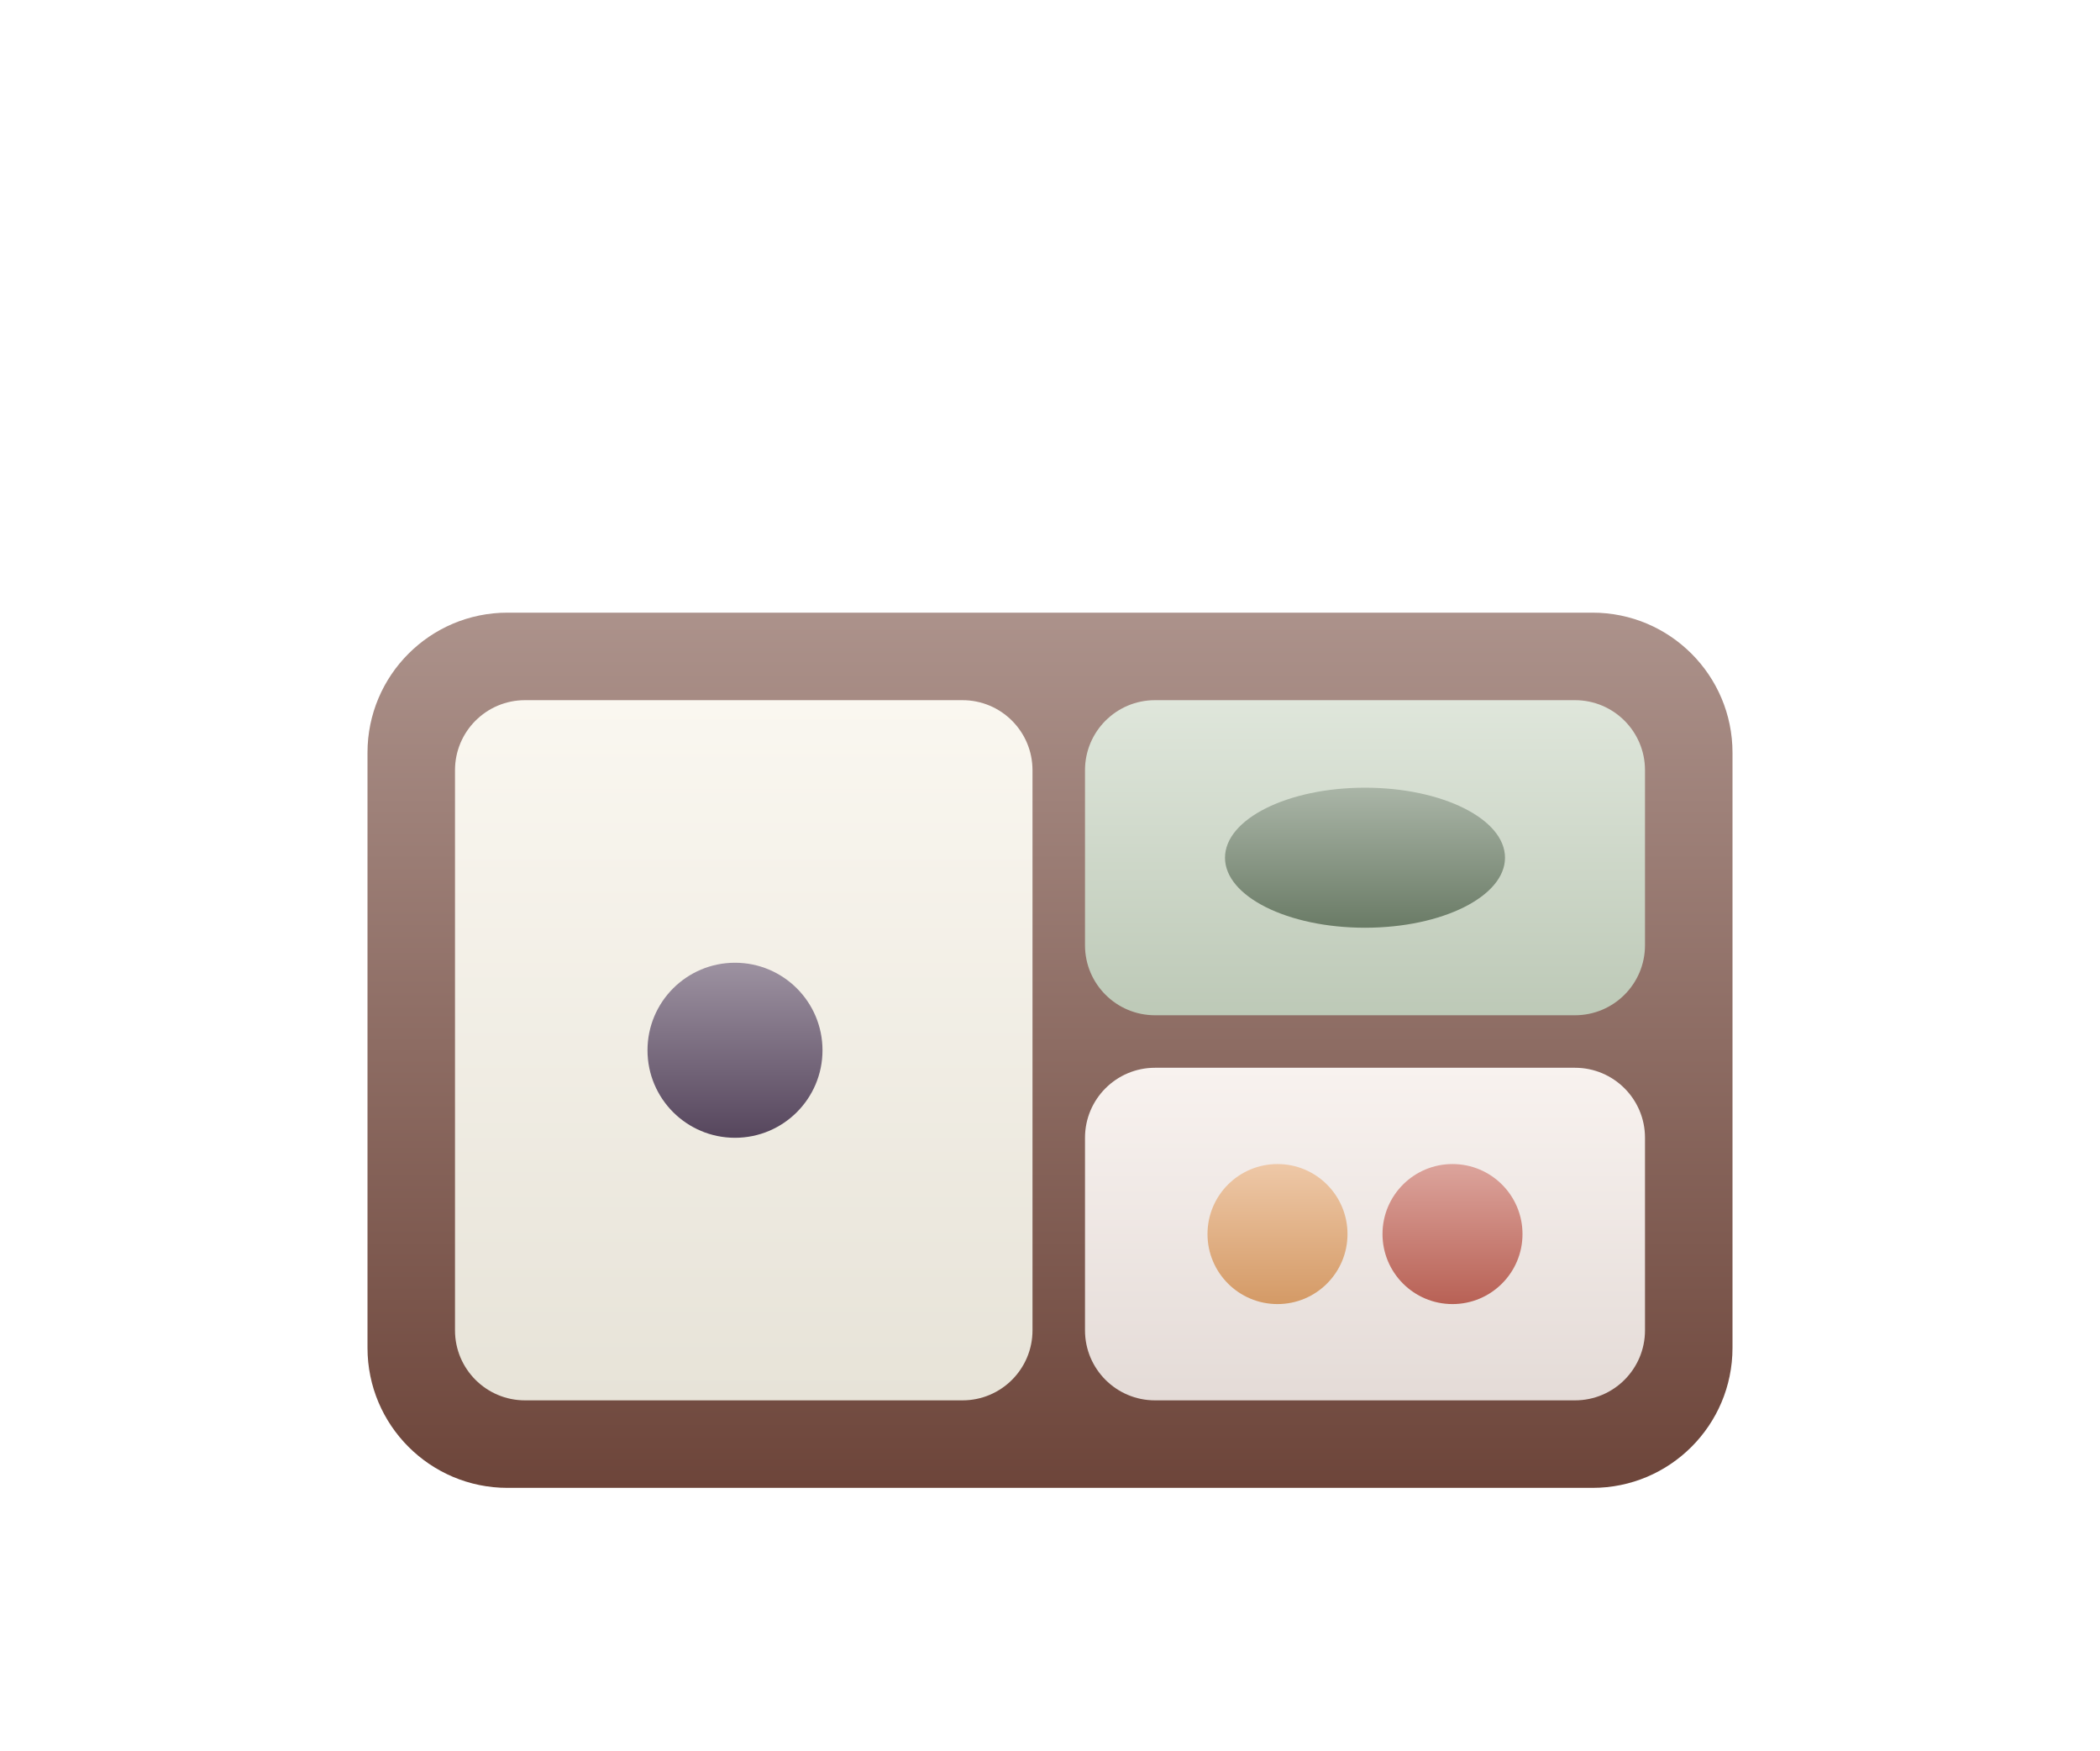
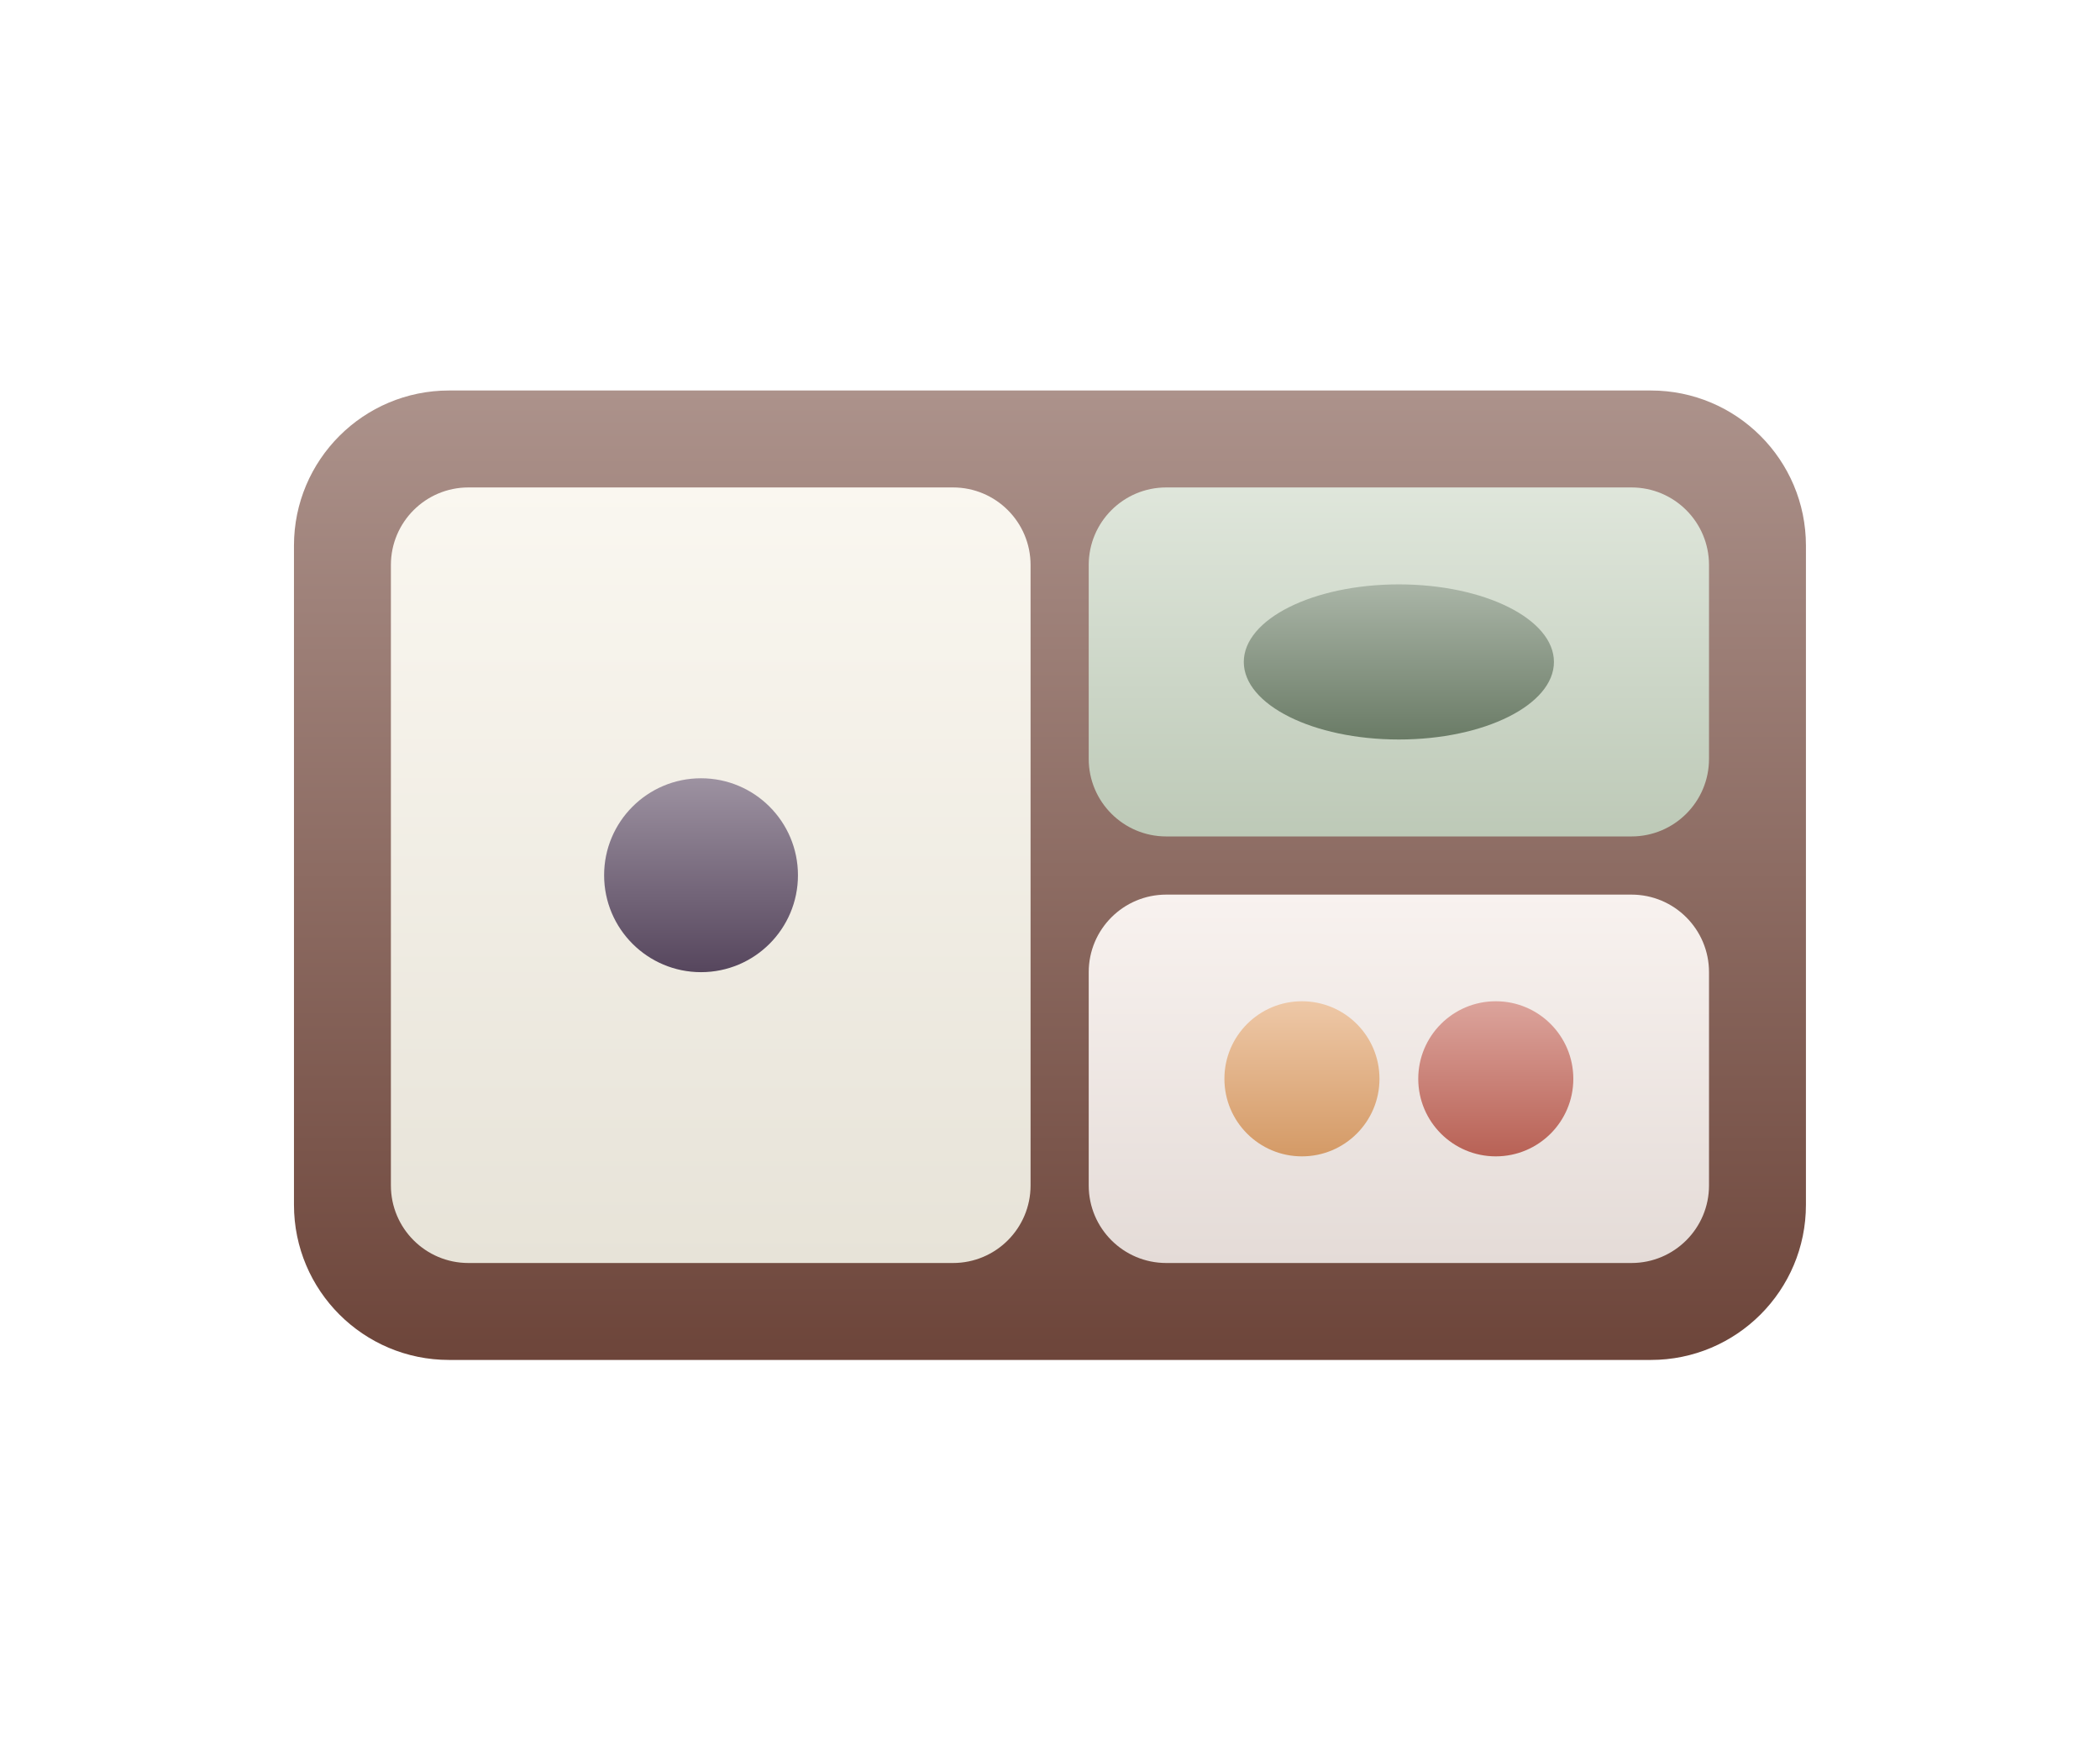
- <svg xmlns="http://www.w3.org/2000/svg" viewBox="0 0 240 200" width="240" height="200">
+ <svg xmlns="http://www.w3.org/2000/svg" viewBox="11.67 29.72 216.67 180.56" width="240" height="200">
  <defs>
    <linearGradient id="n8eatbento1" x1="0" y1="0" x2="0" y2="1">
      <stop offset="0" stop-color="#ac928b" />
      <stop offset="1" stop-color="#6d453a" />
    </linearGradient>
    <linearGradient id="n8eatbento2" x1="0" y1="0" x2="0" y2="1">
      <stop offset="0" stop-color="#faf7f0" />
      <stop offset="1" stop-color="#e7e3d8" />
    </linearGradient>
    <linearGradient id="n8eatbento3" x1="0" y1="0" x2="0" y2="1">
      <stop offset="0" stop-color="#dfe6db" />
      <stop offset="1" stop-color="#bdc9b7" />
    </linearGradient>
    <linearGradient id="n8eatbento4" x1="0" y1="0" x2="0" y2="1">
      <stop offset="0" stop-color="#f8f2ef" />
      <stop offset="1" stop-color="#e4dbd7" />
    </linearGradient>
    <linearGradient id="n8eatbento5" x1="0" y1="0" x2="0" y2="1">
      <stop offset="0" stop-color="#9d92a1" />
      <stop offset="1" stop-color="#56465d" />
    </linearGradient>
    <linearGradient id="n8eatbento6" x1="0" y1="0" x2="0" y2="1">
      <stop offset="0" stop-color="#aab5a7" />
      <stop offset="1" stop-color="#6a7b66" />
    </linearGradient>
    <linearGradient id="n8eatbento7" x1="0" y1="0" x2="0" y2="1">
      <stop offset="0" stop-color="#eec8a7" />
      <stop offset="1" stop-color="#d49a66" />
    </linearGradient>
    <linearGradient id="n8eatbento8" x1="0" y1="0" x2="0" y2="1">
      <stop offset="0" stop-color="#dca49c" />
      <stop offset="1" stop-color="#b86155" />
    </linearGradient>
  </defs>
  <rect x="42" y="70" width="156" height="100" rx="16" fill="url(#n8eatbento1)" />
  <rect x="52" y="80" width="66" height="80" rx="8" fill="url(#n8eatbento2)" />
  <rect x="124" y="80" width="64" height="36" rx="8" fill="url(#n8eatbento3)" />
  <rect x="124" y="122" width="64" height="38" rx="8" fill="url(#n8eatbento4)" />
  <circle cx="84" cy="120" r="10" fill="url(#n8eatbento5)" />
  <ellipse cx="156" cy="98" rx="16" ry="8" fill="url(#n8eatbento6)" />
  <circle cx="146" cy="141" r="8" fill="url(#n8eatbento7)" />
  <circle cx="166" cy="141" r="8" fill="url(#n8eatbento8)" />
</svg>
